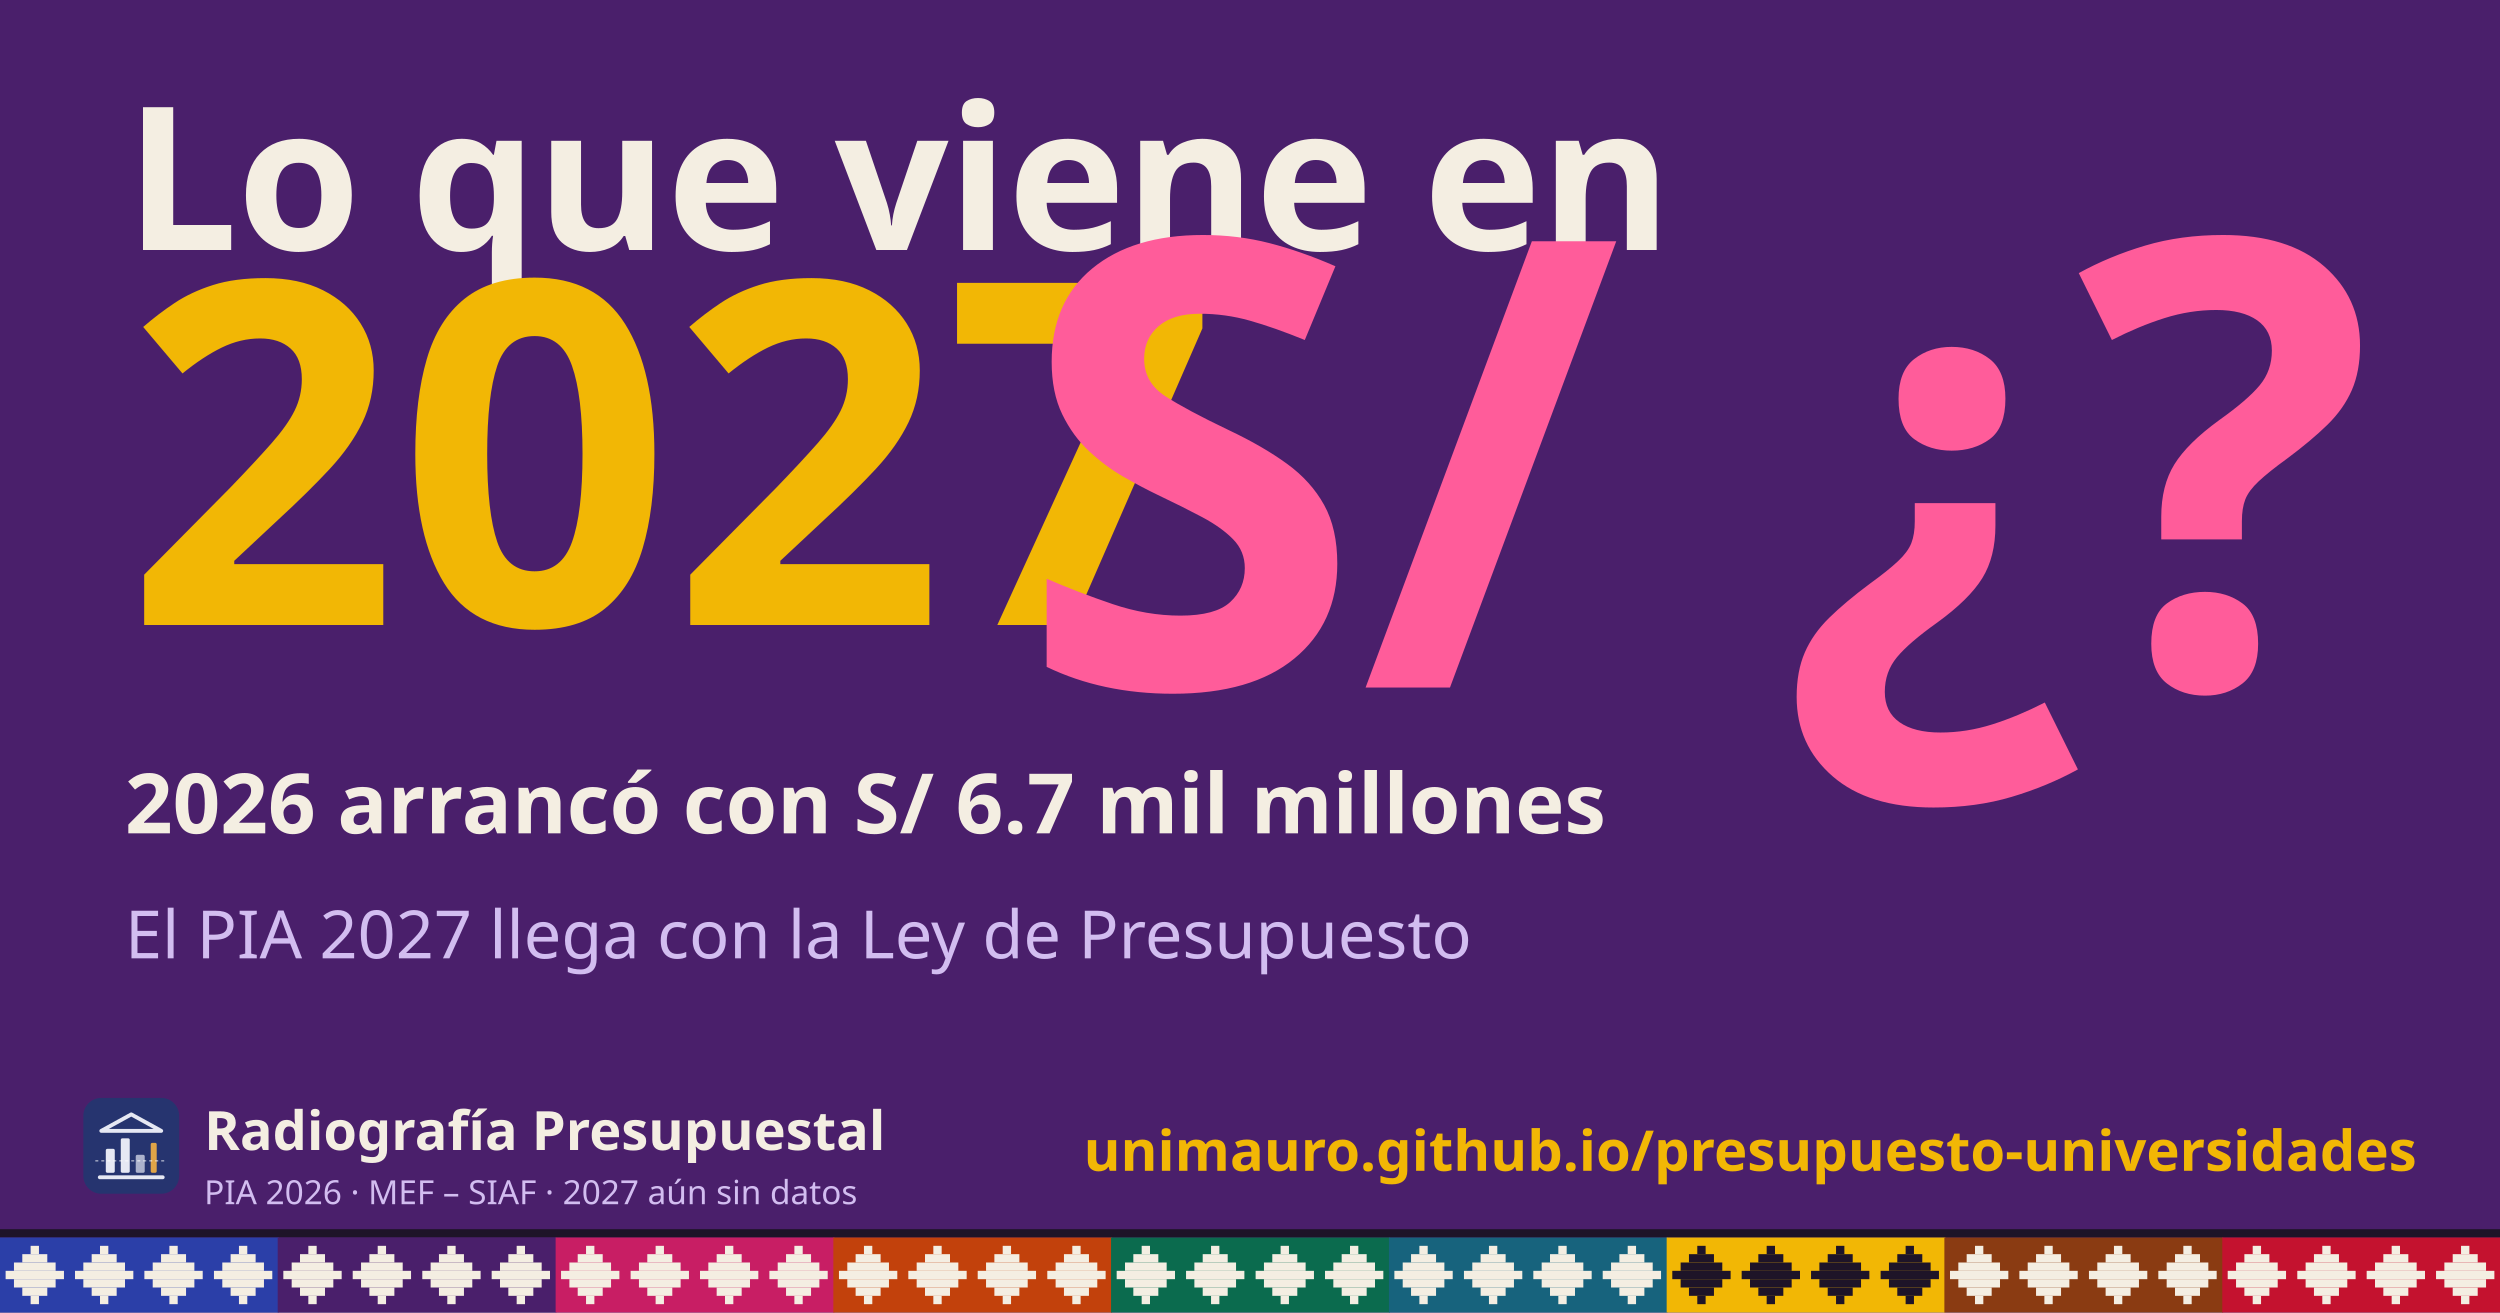
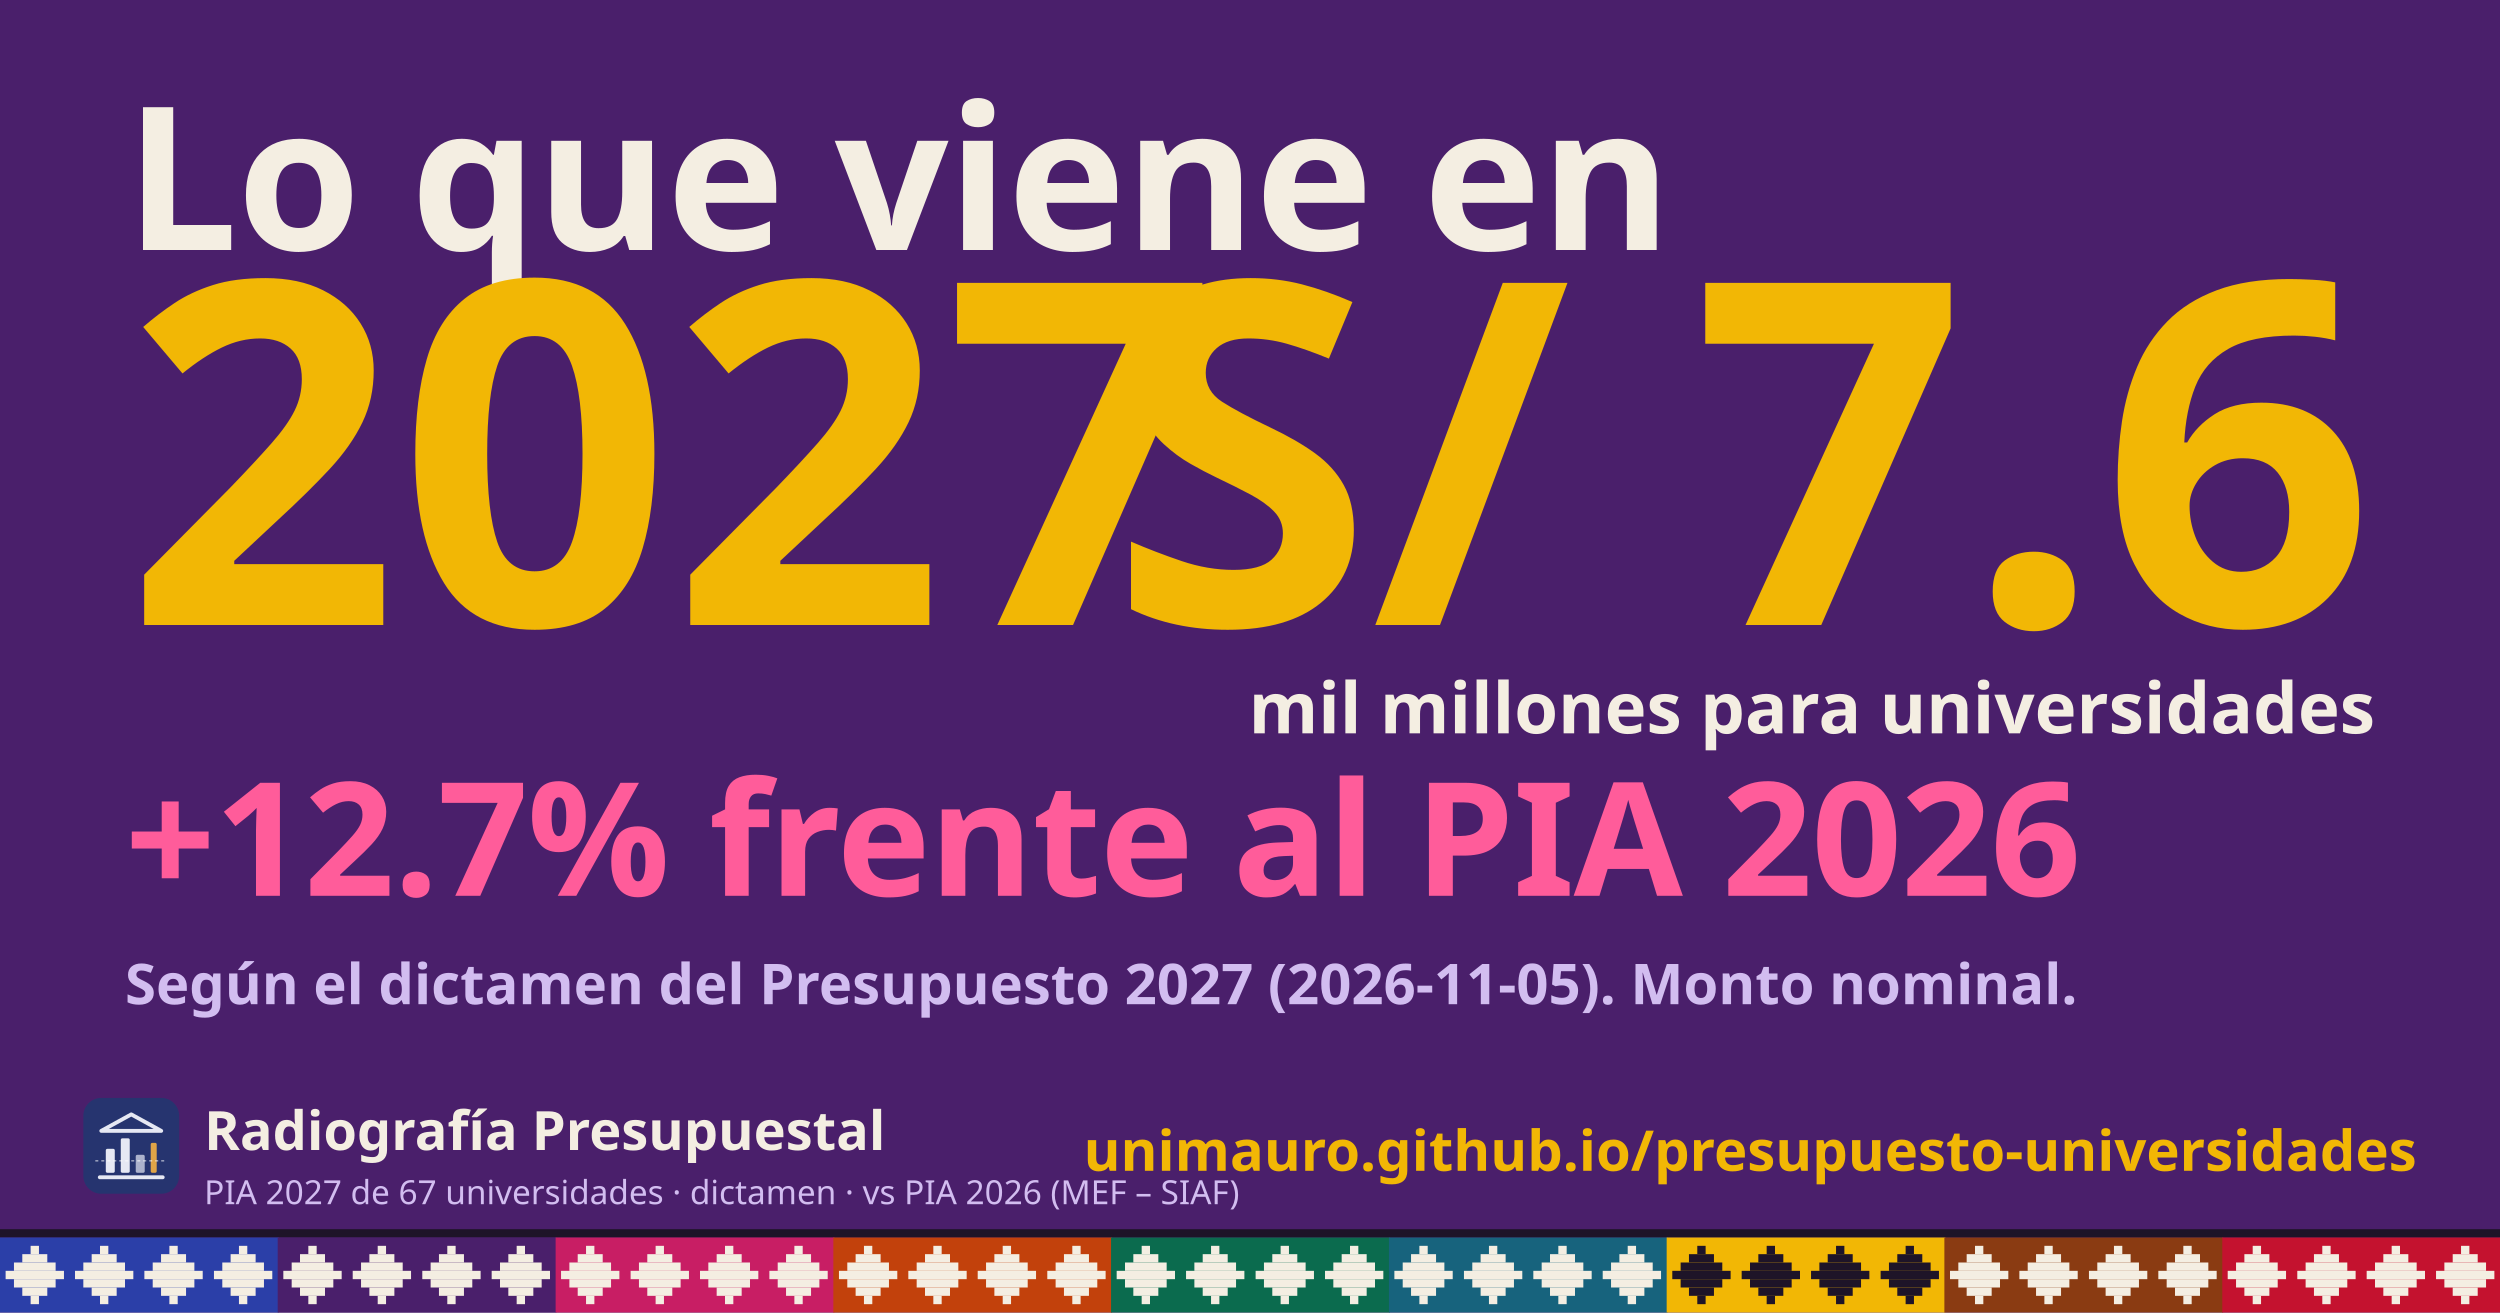
<svg xmlns="http://www.w3.org/2000/svg" width="1200" height="630" viewBox="0 0 1200 630">
  <rect width="1200" height="630" fill="#4A1F6B" />
  <text x="60" y="120" font-family="'Archivo ExtraCondensed', 'Archivo', 'Arial Narrow', sans-serif" font-size="96" font-weight="900" fill="#F4EEE2" text-anchor="start" letter-spacing="-0.5">Lo que viene en</text>
  <text x="60" y="300" font-family="'Archivo ExtraCondensed', 'Archivo', 'Arial Narrow', sans-serif" font-size="230" font-weight="900" fill="#F2B705" text-anchor="start" letter-spacing="-0.5">2027</text>
-   <text x="1140" y="330" font-family="'Archivo ExtraCondensed', 'Archivo', 'Arial Narrow', sans-serif" font-size="300" font-weight="900" fill="#FF5C9A" text-anchor="end" letter-spacing="-0.5">S/ ¿?</text>
-   <text x="60" y="400" font-family="'Atkinson Hyperlegible Next', 'Atkinson Hyperlegible', sans-serif" font-size="40" font-weight="700" fill="#F4EEE2" text-anchor="start">2026 arrancó con S/ 6.7 mil millones</text>
-   <text x="60" y="460" font-family="'Atkinson Hyperlegible Next', 'Atkinson Hyperlegible', sans-serif" font-size="32" font-weight="400" fill="#D2BDF0" text-anchor="start">El PIA 2027 llega con la Ley de Presupuesto</text>
+   <text x="1140" y="300" font-family="'Archivo ExtraCondensed', 'Archivo', 'Arial Narrow', sans-serif" font-size="230" font-weight="900" fill="#F2B705" text-anchor="end" letter-spacing="-0.5">S/ 7.6</text>
+   <text x="1140" y="352" font-family="'Atkinson Hyperlegible Next', 'Atkinson Hyperlegible', sans-serif" font-size="34" font-weight="700" fill="#F4EEE2" text-anchor="end">mil millones para universidades</text>
+   <text x="60" y="430" font-family="'Archivo ExtraCondensed', 'Archivo', 'Arial Narrow', sans-serif" font-size="76" font-weight="900" fill="#FF5C9A" text-anchor="start" letter-spacing="-0.5">+12.7% frente al PIA 2026</text>
+   <text x="60" y="482" font-family="'Atkinson Hyperlegible Next', 'Atkinson Hyperlegible', sans-serif" font-size="27" font-weight="700" fill="#D2BDF0" text-anchor="start">Según el dictamen del Presupuesto 2027 (2026-11-05). Monto nominal.</text>
  <g transform="translate(40 527) scale(0.71875)">
    <rect width="64" height="64" rx="12" fill="#26346F" />
    <path d="M12 22 L32 11 L52 22 Z" fill="none" stroke="#E6E8F3" stroke-width="2.6" stroke-linejoin="round" />
    <rect x="15" y="34" width="6" height="16" rx="1" fill="#E6E8F3" />
    <rect x="25" y="27" width="6" height="23" rx="1" fill="#E6E8F3" />
    <rect x="35" y="38" width="6" height="12" rx="1" fill="#E6E8F3" opacity=".7" />
    <rect x="45" y="30" width="4" height="20" rx="1" fill="#E0A447" />
    <path d="M11 53 H53" stroke="#E6E8F3" stroke-width="2.6" stroke-linecap="round" />
    <path d="M8 42 H56" stroke="#FFFFFF" stroke-width="1" stroke-dasharray="2 2" opacity=".55" />
  </g>
  <text x="98" y="552" font-family="'Archivo ExtraCondensed', 'Archivo', 'Arial Narrow', sans-serif" font-size="26" font-weight="800" fill="#F4EEE2" text-anchor="start">Radiografía Presupuestal</text>
-   <text x="98" y="578" font-family="'Atkinson Hyperlegible Next', 'Atkinson Hyperlegible', sans-serif" font-size="16" font-weight="400" fill="#D2BDF0" text-anchor="start">PIA 2026 · MEF – SIAF · 2027 aún sin datos</text>
+   <text x="98" y="578" font-family="'Atkinson Hyperlegible Next', 'Atkinson Hyperlegible', sans-serif" font-size="16" font-weight="400" fill="#D2BDF0" text-anchor="start">PIA 2027 de 67 universidades · dictamen · vs PIA 2026 (MEF – SIAF)</text>
  <text x="1160" y="562" font-family="'Atkinson Hyperlegible Next', 'Atkinson Hyperlegible', sans-serif" font-size="27" font-weight="700" fill="#F2B705" text-anchor="end">unimauro.github.io/presupuesto-universidades</text>
  <rect x="0" y="590" width="1200" height="4" fill="#1E1428" />
  <rect x="0.0" y="594" width="133.8" height="36" fill="#2B3FA8" />
  <rect x="14.7" y="598.0" width="4.0" height="4" fill="#F4EEE2" />
  <rect x="10.7" y="602.0" width="12.0" height="4" fill="#F4EEE2" />
  <rect x="6.7" y="606.0" width="20.0" height="4" fill="#F4EEE2" />
  <rect x="2.7" y="610.0" width="28.0" height="4" fill="#F4EEE2" />
  <rect x="6.7" y="614.0" width="20.0" height="4" fill="#F4EEE2" />
  <rect x="10.7" y="618.0" width="12.0" height="4" fill="#F4EEE2" />
  <rect x="14.7" y="622.0" width="4.0" height="4" fill="#F4EEE2" />
  <rect x="48.0" y="598.0" width="4.0" height="4" fill="#F4EEE2" />
  <rect x="44.0" y="602.0" width="12.0" height="4" fill="#F4EEE2" />
  <rect x="40.0" y="606.0" width="20.0" height="4" fill="#F4EEE2" />
  <rect x="36.0" y="610.0" width="28.0" height="4" fill="#F4EEE2" />
  <rect x="40.0" y="614.0" width="20.0" height="4" fill="#F4EEE2" />
  <rect x="44.0" y="618.0" width="12.0" height="4" fill="#F4EEE2" />
  <rect x="48.0" y="622.0" width="4.0" height="4" fill="#F4EEE2" />
  <rect x="81.3" y="598.0" width="4.0" height="4" fill="#F4EEE2" />
  <rect x="77.3" y="602.0" width="12.0" height="4" fill="#F4EEE2" />
  <rect x="73.3" y="606.0" width="20.0" height="4" fill="#F4EEE2" />
  <rect x="69.3" y="610.0" width="28.0" height="4" fill="#F4EEE2" />
  <rect x="73.3" y="614.0" width="20.0" height="4" fill="#F4EEE2" />
  <rect x="77.3" y="618.0" width="12.0" height="4" fill="#F4EEE2" />
  <rect x="81.3" y="622.0" width="4.0" height="4" fill="#F4EEE2" />
  <rect x="114.7" y="598.0" width="4.0" height="4" fill="#F4EEE2" />
  <rect x="110.7" y="602.0" width="12.0" height="4" fill="#F4EEE2" />
  <rect x="106.7" y="606.0" width="20.0" height="4" fill="#F4EEE2" />
  <rect x="102.7" y="610.0" width="28.0" height="4" fill="#F4EEE2" />
  <rect x="106.7" y="614.0" width="20.0" height="4" fill="#F4EEE2" />
  <rect x="110.7" y="618.0" width="12.0" height="4" fill="#F4EEE2" />
  <rect x="114.7" y="622.0" width="4.0" height="4" fill="#F4EEE2" />
  <rect x="133.3" y="594" width="133.8" height="36" fill="#4A1F6B" />
  <rect x="148.0" y="598.0" width="4.0" height="4" fill="#F4EEE2" />
  <rect x="144.0" y="602.0" width="12.0" height="4" fill="#F4EEE2" />
  <rect x="140.0" y="606.0" width="20.0" height="4" fill="#F4EEE2" />
  <rect x="136.0" y="610.0" width="28.0" height="4" fill="#F4EEE2" />
  <rect x="140.0" y="614.0" width="20.0" height="4" fill="#F4EEE2" />
  <rect x="144.0" y="618.0" width="12.0" height="4" fill="#F4EEE2" />
  <rect x="148.0" y="622.0" width="4.0" height="4" fill="#F4EEE2" />
  <rect x="181.3" y="598.0" width="4.0" height="4" fill="#F4EEE2" />
  <rect x="177.3" y="602.0" width="12.0" height="4" fill="#F4EEE2" />
  <rect x="173.3" y="606.0" width="20.0" height="4" fill="#F4EEE2" />
  <rect x="169.3" y="610.0" width="28.0" height="4" fill="#F4EEE2" />
  <rect x="173.3" y="614.0" width="20.0" height="4" fill="#F4EEE2" />
  <rect x="177.3" y="618.0" width="12.0" height="4" fill="#F4EEE2" />
  <rect x="181.3" y="622.0" width="4.0" height="4" fill="#F4EEE2" />
  <rect x="214.7" y="598.0" width="4.0" height="4" fill="#F4EEE2" />
  <rect x="210.7" y="602.0" width="12.0" height="4" fill="#F4EEE2" />
  <rect x="206.7" y="606.0" width="20.0" height="4" fill="#F4EEE2" />
  <rect x="202.7" y="610.0" width="28.0" height="4" fill="#F4EEE2" />
  <rect x="206.7" y="614.0" width="20.0" height="4" fill="#F4EEE2" />
  <rect x="210.7" y="618.0" width="12.0" height="4" fill="#F4EEE2" />
  <rect x="214.7" y="622.0" width="4.0" height="4" fill="#F4EEE2" />
  <rect x="248.0" y="598.0" width="4.0" height="4" fill="#F4EEE2" />
  <rect x="244.0" y="602.0" width="12.0" height="4" fill="#F4EEE2" />
  <rect x="240.0" y="606.0" width="20.0" height="4" fill="#F4EEE2" />
  <rect x="236.0" y="610.0" width="28.0" height="4" fill="#F4EEE2" />
  <rect x="240.0" y="614.0" width="20.0" height="4" fill="#F4EEE2" />
  <rect x="244.0" y="618.0" width="12.0" height="4" fill="#F4EEE2" />
  <rect x="248.0" y="622.0" width="4.0" height="4" fill="#F4EEE2" />
  <rect x="266.7" y="594" width="133.8" height="36" fill="#C81E64" />
  <rect x="281.3" y="598.0" width="4.0" height="4" fill="#F4EEE2" />
  <rect x="277.3" y="602.0" width="12.0" height="4" fill="#F4EEE2" />
  <rect x="273.3" y="606.0" width="20.0" height="4" fill="#F4EEE2" />
  <rect x="269.3" y="610.0" width="28.0" height="4" fill="#F4EEE2" />
  <rect x="273.3" y="614.0" width="20.0" height="4" fill="#F4EEE2" />
  <rect x="277.3" y="618.0" width="12.0" height="4" fill="#F4EEE2" />
  <rect x="281.3" y="622.0" width="4.0" height="4" fill="#F4EEE2" />
  <rect x="314.7" y="598.0" width="4.0" height="4" fill="#F4EEE2" />
  <rect x="310.7" y="602.0" width="12.0" height="4" fill="#F4EEE2" />
  <rect x="306.7" y="606.0" width="20.0" height="4" fill="#F4EEE2" />
  <rect x="302.7" y="610.0" width="28.0" height="4" fill="#F4EEE2" />
  <rect x="306.7" y="614.0" width="20.0" height="4" fill="#F4EEE2" />
  <rect x="310.7" y="618.0" width="12.0" height="4" fill="#F4EEE2" />
  <rect x="314.7" y="622.0" width="4.0" height="4" fill="#F4EEE2" />
  <rect x="348.0" y="598.0" width="4.0" height="4" fill="#F4EEE2" />
  <rect x="344.0" y="602.0" width="12.0" height="4" fill="#F4EEE2" />
  <rect x="340.0" y="606.0" width="20.0" height="4" fill="#F4EEE2" />
  <rect x="336.0" y="610.0" width="28.0" height="4" fill="#F4EEE2" />
  <rect x="340.0" y="614.0" width="20.0" height="4" fill="#F4EEE2" />
  <rect x="344.0" y="618.0" width="12.0" height="4" fill="#F4EEE2" />
  <rect x="348.0" y="622.0" width="4.0" height="4" fill="#F4EEE2" />
  <rect x="381.3" y="598.0" width="4.0" height="4" fill="#F4EEE2" />
  <rect x="377.3" y="602.0" width="12.0" height="4" fill="#F4EEE2" />
  <rect x="373.3" y="606.0" width="20.0" height="4" fill="#F4EEE2" />
  <rect x="369.3" y="610.0" width="28.0" height="4" fill="#F4EEE2" />
  <rect x="373.3" y="614.0" width="20.0" height="4" fill="#F4EEE2" />
  <rect x="377.3" y="618.0" width="12.0" height="4" fill="#F4EEE2" />
  <rect x="381.3" y="622.0" width="4.0" height="4" fill="#F4EEE2" />
  <rect x="400.0" y="594" width="133.8" height="36" fill="#C2410C" />
  <rect x="414.7" y="598.0" width="4.0" height="4" fill="#F4EEE2" />
  <rect x="410.7" y="602.0" width="12.0" height="4" fill="#F4EEE2" />
  <rect x="406.7" y="606.0" width="20.0" height="4" fill="#F4EEE2" />
  <rect x="402.7" y="610.0" width="28.0" height="4" fill="#F4EEE2" />
  <rect x="406.7" y="614.0" width="20.0" height="4" fill="#F4EEE2" />
  <rect x="410.7" y="618.0" width="12.0" height="4" fill="#F4EEE2" />
  <rect x="414.7" y="622.0" width="4.0" height="4" fill="#F4EEE2" />
  <rect x="448.0" y="598.0" width="4.0" height="4" fill="#F4EEE2" />
  <rect x="444.0" y="602.0" width="12.0" height="4" fill="#F4EEE2" />
  <rect x="440.0" y="606.0" width="20.0" height="4" fill="#F4EEE2" />
  <rect x="436.0" y="610.0" width="28.0" height="4" fill="#F4EEE2" />
  <rect x="440.0" y="614.0" width="20.0" height="4" fill="#F4EEE2" />
  <rect x="444.0" y="618.0" width="12.0" height="4" fill="#F4EEE2" />
  <rect x="448.0" y="622.0" width="4.0" height="4" fill="#F4EEE2" />
  <rect x="481.3" y="598.0" width="4.0" height="4" fill="#F4EEE2" />
  <rect x="477.3" y="602.0" width="12.0" height="4" fill="#F4EEE2" />
  <rect x="473.3" y="606.0" width="20.0" height="4" fill="#F4EEE2" />
  <rect x="469.3" y="610.0" width="28.0" height="4" fill="#F4EEE2" />
  <rect x="473.3" y="614.0" width="20.0" height="4" fill="#F4EEE2" />
  <rect x="477.3" y="618.0" width="12.0" height="4" fill="#F4EEE2" />
  <rect x="481.3" y="622.0" width="4.0" height="4" fill="#F4EEE2" />
  <rect x="514.7" y="598.0" width="4.0" height="4" fill="#F4EEE2" />
  <rect x="510.7" y="602.0" width="12.0" height="4" fill="#F4EEE2" />
  <rect x="506.7" y="606.0" width="20.0" height="4" fill="#F4EEE2" />
  <rect x="502.7" y="610.0" width="28.0" height="4" fill="#F4EEE2" />
  <rect x="506.7" y="614.0" width="20.0" height="4" fill="#F4EEE2" />
  <rect x="510.7" y="618.0" width="12.0" height="4" fill="#F4EEE2" />
  <rect x="514.7" y="622.0" width="4.0" height="4" fill="#F4EEE2" />
  <rect x="533.3" y="594" width="133.8" height="36" fill="#0B6B4E" />
  <rect x="548.0" y="598.0" width="4.0" height="4" fill="#F4EEE2" />
  <rect x="544.0" y="602.0" width="12.0" height="4" fill="#F4EEE2" />
  <rect x="540.0" y="606.0" width="20.0" height="4" fill="#F4EEE2" />
  <rect x="536.0" y="610.0" width="28.0" height="4" fill="#F4EEE2" />
  <rect x="540.0" y="614.0" width="20.0" height="4" fill="#F4EEE2" />
  <rect x="544.0" y="618.0" width="12.0" height="4" fill="#F4EEE2" />
  <rect x="548.0" y="622.0" width="4.0" height="4" fill="#F4EEE2" />
  <rect x="581.3" y="598.0" width="4.0" height="4" fill="#F4EEE2" />
  <rect x="577.3" y="602.0" width="12.0" height="4" fill="#F4EEE2" />
  <rect x="573.3" y="606.0" width="20.0" height="4" fill="#F4EEE2" />
  <rect x="569.3" y="610.0" width="28.0" height="4" fill="#F4EEE2" />
  <rect x="573.3" y="614.0" width="20.0" height="4" fill="#F4EEE2" />
  <rect x="577.3" y="618.0" width="12.0" height="4" fill="#F4EEE2" />
  <rect x="581.3" y="622.0" width="4.0" height="4" fill="#F4EEE2" />
  <rect x="614.7" y="598.0" width="4.0" height="4" fill="#F4EEE2" />
  <rect x="610.7" y="602.0" width="12.0" height="4" fill="#F4EEE2" />
  <rect x="606.7" y="606.0" width="20.0" height="4" fill="#F4EEE2" />
  <rect x="602.7" y="610.0" width="28.0" height="4" fill="#F4EEE2" />
  <rect x="606.7" y="614.0" width="20.0" height="4" fill="#F4EEE2" />
  <rect x="610.7" y="618.0" width="12.0" height="4" fill="#F4EEE2" />
  <rect x="614.7" y="622.0" width="4.0" height="4" fill="#F4EEE2" />
  <rect x="648.0" y="598.0" width="4.0" height="4" fill="#F4EEE2" />
  <rect x="644.0" y="602.0" width="12.0" height="4" fill="#F4EEE2" />
  <rect x="640.0" y="606.0" width="20.0" height="4" fill="#F4EEE2" />
  <rect x="636.0" y="610.0" width="28.0" height="4" fill="#F4EEE2" />
  <rect x="640.0" y="614.0" width="20.0" height="4" fill="#F4EEE2" />
  <rect x="644.0" y="618.0" width="12.0" height="4" fill="#F4EEE2" />
  <rect x="648.0" y="622.0" width="4.0" height="4" fill="#F4EEE2" />
  <rect x="666.7" y="594" width="133.8" height="36" fill="#17637D" />
  <rect x="681.3" y="598.0" width="4.0" height="4" fill="#F4EEE2" />
  <rect x="677.3" y="602.0" width="12.0" height="4" fill="#F4EEE2" />
  <rect x="673.3" y="606.0" width="20.0" height="4" fill="#F4EEE2" />
  <rect x="669.3" y="610.0" width="28.0" height="4" fill="#F4EEE2" />
  <rect x="673.3" y="614.0" width="20.0" height="4" fill="#F4EEE2" />
  <rect x="677.3" y="618.0" width="12.0" height="4" fill="#F4EEE2" />
  <rect x="681.3" y="622.0" width="4.0" height="4" fill="#F4EEE2" />
  <rect x="714.7" y="598.0" width="4.0" height="4" fill="#F4EEE2" />
  <rect x="710.7" y="602.0" width="12.0" height="4" fill="#F4EEE2" />
  <rect x="706.7" y="606.0" width="20.0" height="4" fill="#F4EEE2" />
  <rect x="702.7" y="610.0" width="28.0" height="4" fill="#F4EEE2" />
  <rect x="706.7" y="614.0" width="20.0" height="4" fill="#F4EEE2" />
  <rect x="710.7" y="618.0" width="12.0" height="4" fill="#F4EEE2" />
  <rect x="714.7" y="622.0" width="4.0" height="4" fill="#F4EEE2" />
  <rect x="748.0" y="598.0" width="4.0" height="4" fill="#F4EEE2" />
  <rect x="744.0" y="602.0" width="12.0" height="4" fill="#F4EEE2" />
  <rect x="740.0" y="606.0" width="20.0" height="4" fill="#F4EEE2" />
  <rect x="736.0" y="610.0" width="28.0" height="4" fill="#F4EEE2" />
  <rect x="740.0" y="614.0" width="20.0" height="4" fill="#F4EEE2" />
  <rect x="744.0" y="618.0" width="12.0" height="4" fill="#F4EEE2" />
  <rect x="748.0" y="622.0" width="4.0" height="4" fill="#F4EEE2" />
  <rect x="781.3" y="598.0" width="4.0" height="4" fill="#F4EEE2" />
  <rect x="777.3" y="602.0" width="12.0" height="4" fill="#F4EEE2" />
  <rect x="773.3" y="606.0" width="20.0" height="4" fill="#F4EEE2" />
  <rect x="769.3" y="610.0" width="28.0" height="4" fill="#F4EEE2" />
  <rect x="773.3" y="614.0" width="20.0" height="4" fill="#F4EEE2" />
  <rect x="777.3" y="618.0" width="12.0" height="4" fill="#F4EEE2" />
  <rect x="781.3" y="622.0" width="4.0" height="4" fill="#F4EEE2" />
  <rect x="800.0" y="594" width="133.8" height="36" fill="#F2B705" />
  <rect x="814.7" y="598.0" width="4.0" height="4" fill="#1E1428" />
  <rect x="810.7" y="602.0" width="12.0" height="4" fill="#1E1428" />
  <rect x="806.7" y="606.0" width="20.0" height="4" fill="#1E1428" />
  <rect x="802.7" y="610.0" width="28.0" height="4" fill="#1E1428" />
  <rect x="806.7" y="614.0" width="20.0" height="4" fill="#1E1428" />
  <rect x="810.7" y="618.0" width="12.0" height="4" fill="#1E1428" />
  <rect x="814.7" y="622.0" width="4.0" height="4" fill="#1E1428" />
  <rect x="848.0" y="598.0" width="4.0" height="4" fill="#1E1428" />
  <rect x="844.0" y="602.0" width="12.0" height="4" fill="#1E1428" />
  <rect x="840.0" y="606.0" width="20.0" height="4" fill="#1E1428" />
  <rect x="836.0" y="610.0" width="28.0" height="4" fill="#1E1428" />
  <rect x="840.0" y="614.0" width="20.0" height="4" fill="#1E1428" />
  <rect x="844.0" y="618.0" width="12.0" height="4" fill="#1E1428" />
  <rect x="848.0" y="622.0" width="4.0" height="4" fill="#1E1428" />
  <rect x="881.3" y="598.0" width="4.0" height="4" fill="#1E1428" />
  <rect x="877.3" y="602.0" width="12.0" height="4" fill="#1E1428" />
  <rect x="873.3" y="606.0" width="20.0" height="4" fill="#1E1428" />
  <rect x="869.3" y="610.0" width="28.0" height="4" fill="#1E1428" />
  <rect x="873.3" y="614.0" width="20.0" height="4" fill="#1E1428" />
  <rect x="877.3" y="618.0" width="12.0" height="4" fill="#1E1428" />
  <rect x="881.3" y="622.0" width="4.0" height="4" fill="#1E1428" />
  <rect x="914.7" y="598.0" width="4.0" height="4" fill="#1E1428" />
  <rect x="910.7" y="602.0" width="12.0" height="4" fill="#1E1428" />
  <rect x="906.7" y="606.0" width="20.0" height="4" fill="#1E1428" />
  <rect x="902.7" y="610.0" width="28.0" height="4" fill="#1E1428" />
  <rect x="906.7" y="614.0" width="20.0" height="4" fill="#1E1428" />
  <rect x="910.7" y="618.0" width="12.0" height="4" fill="#1E1428" />
  <rect x="914.7" y="622.0" width="4.0" height="4" fill="#1E1428" />
  <rect x="933.3" y="594" width="133.8" height="36" fill="#8A3B12" />
  <rect x="948.0" y="598.0" width="4.0" height="4" fill="#F4EEE2" />
  <rect x="944.0" y="602.0" width="12.0" height="4" fill="#F4EEE2" />
  <rect x="940.0" y="606.0" width="20.0" height="4" fill="#F4EEE2" />
  <rect x="936.0" y="610.0" width="28.0" height="4" fill="#F4EEE2" />
  <rect x="940.0" y="614.0" width="20.0" height="4" fill="#F4EEE2" />
  <rect x="944.0" y="618.0" width="12.0" height="4" fill="#F4EEE2" />
  <rect x="948.0" y="622.0" width="4.0" height="4" fill="#F4EEE2" />
  <rect x="981.3" y="598.0" width="4.0" height="4" fill="#F4EEE2" />
  <rect x="977.3" y="602.0" width="12.0" height="4" fill="#F4EEE2" />
  <rect x="973.3" y="606.0" width="20.0" height="4" fill="#F4EEE2" />
  <rect x="969.3" y="610.0" width="28.0" height="4" fill="#F4EEE2" />
  <rect x="973.3" y="614.0" width="20.0" height="4" fill="#F4EEE2" />
  <rect x="977.3" y="618.0" width="12.0" height="4" fill="#F4EEE2" />
  <rect x="981.3" y="622.0" width="4.0" height="4" fill="#F4EEE2" />
  <rect x="1014.7" y="598.0" width="4.0" height="4" fill="#F4EEE2" />
  <rect x="1010.7" y="602.0" width="12.0" height="4" fill="#F4EEE2" />
  <rect x="1006.7" y="606.0" width="20.0" height="4" fill="#F4EEE2" />
  <rect x="1002.7" y="610.0" width="28.0" height="4" fill="#F4EEE2" />
  <rect x="1006.7" y="614.0" width="20.0" height="4" fill="#F4EEE2" />
  <rect x="1010.7" y="618.0" width="12.0" height="4" fill="#F4EEE2" />
  <rect x="1014.7" y="622.0" width="4.0" height="4" fill="#F4EEE2" />
  <rect x="1048.0" y="598.0" width="4.0" height="4" fill="#F4EEE2" />
  <rect x="1044.0" y="602.0" width="12.0" height="4" fill="#F4EEE2" />
  <rect x="1040.0" y="606.0" width="20.0" height="4" fill="#F4EEE2" />
  <rect x="1036.0" y="610.0" width="28.0" height="4" fill="#F4EEE2" />
  <rect x="1040.0" y="614.0" width="20.0" height="4" fill="#F4EEE2" />
  <rect x="1044.0" y="618.0" width="12.0" height="4" fill="#F4EEE2" />
  <rect x="1048.0" y="622.0" width="4.0" height="4" fill="#F4EEE2" />
  <rect x="1066.7" y="594" width="133.8" height="36" fill="#C4122F" />
  <rect x="1081.3" y="598.0" width="4.0" height="4" fill="#F4EEE2" />
  <rect x="1077.3" y="602.0" width="12.0" height="4" fill="#F4EEE2" />
  <rect x="1073.3" y="606.0" width="20.0" height="4" fill="#F4EEE2" />
  <rect x="1069.3" y="610.0" width="28.0" height="4" fill="#F4EEE2" />
  <rect x="1073.3" y="614.0" width="20.0" height="4" fill="#F4EEE2" />
  <rect x="1077.3" y="618.0" width="12.0" height="4" fill="#F4EEE2" />
  <rect x="1081.3" y="622.0" width="4.0" height="4" fill="#F4EEE2" />
  <rect x="1114.7" y="598.0" width="4.0" height="4" fill="#F4EEE2" />
  <rect x="1110.7" y="602.0" width="12.0" height="4" fill="#F4EEE2" />
  <rect x="1106.7" y="606.0" width="20.0" height="4" fill="#F4EEE2" />
  <rect x="1102.7" y="610.0" width="28.0" height="4" fill="#F4EEE2" />
  <rect x="1106.7" y="614.0" width="20.0" height="4" fill="#F4EEE2" />
  <rect x="1110.7" y="618.0" width="12.0" height="4" fill="#F4EEE2" />
  <rect x="1114.7" y="622.0" width="4.0" height="4" fill="#F4EEE2" />
  <rect x="1148.0" y="598.0" width="4.0" height="4" fill="#F4EEE2" />
  <rect x="1144.0" y="602.0" width="12.0" height="4" fill="#F4EEE2" />
  <rect x="1140.0" y="606.0" width="20.0" height="4" fill="#F4EEE2" />
  <rect x="1136.0" y="610.0" width="28.0" height="4" fill="#F4EEE2" />
  <rect x="1140.0" y="614.0" width="20.0" height="4" fill="#F4EEE2" />
  <rect x="1144.0" y="618.0" width="12.0" height="4" fill="#F4EEE2" />
  <rect x="1148.0" y="622.0" width="4.0" height="4" fill="#F4EEE2" />
  <rect x="1181.3" y="598.0" width="4.0" height="4" fill="#F4EEE2" />
  <rect x="1177.3" y="602.0" width="12.0" height="4" fill="#F4EEE2" />
  <rect x="1173.3" y="606.0" width="20.0" height="4" fill="#F4EEE2" />
  <rect x="1169.3" y="610.0" width="28.0" height="4" fill="#F4EEE2" />
  <rect x="1173.3" y="614.0" width="20.0" height="4" fill="#F4EEE2" />
  <rect x="1177.3" y="618.0" width="12.0" height="4" fill="#F4EEE2" />
  <rect x="1181.3" y="622.0" width="4.0" height="4" fill="#F4EEE2" />
</svg>
